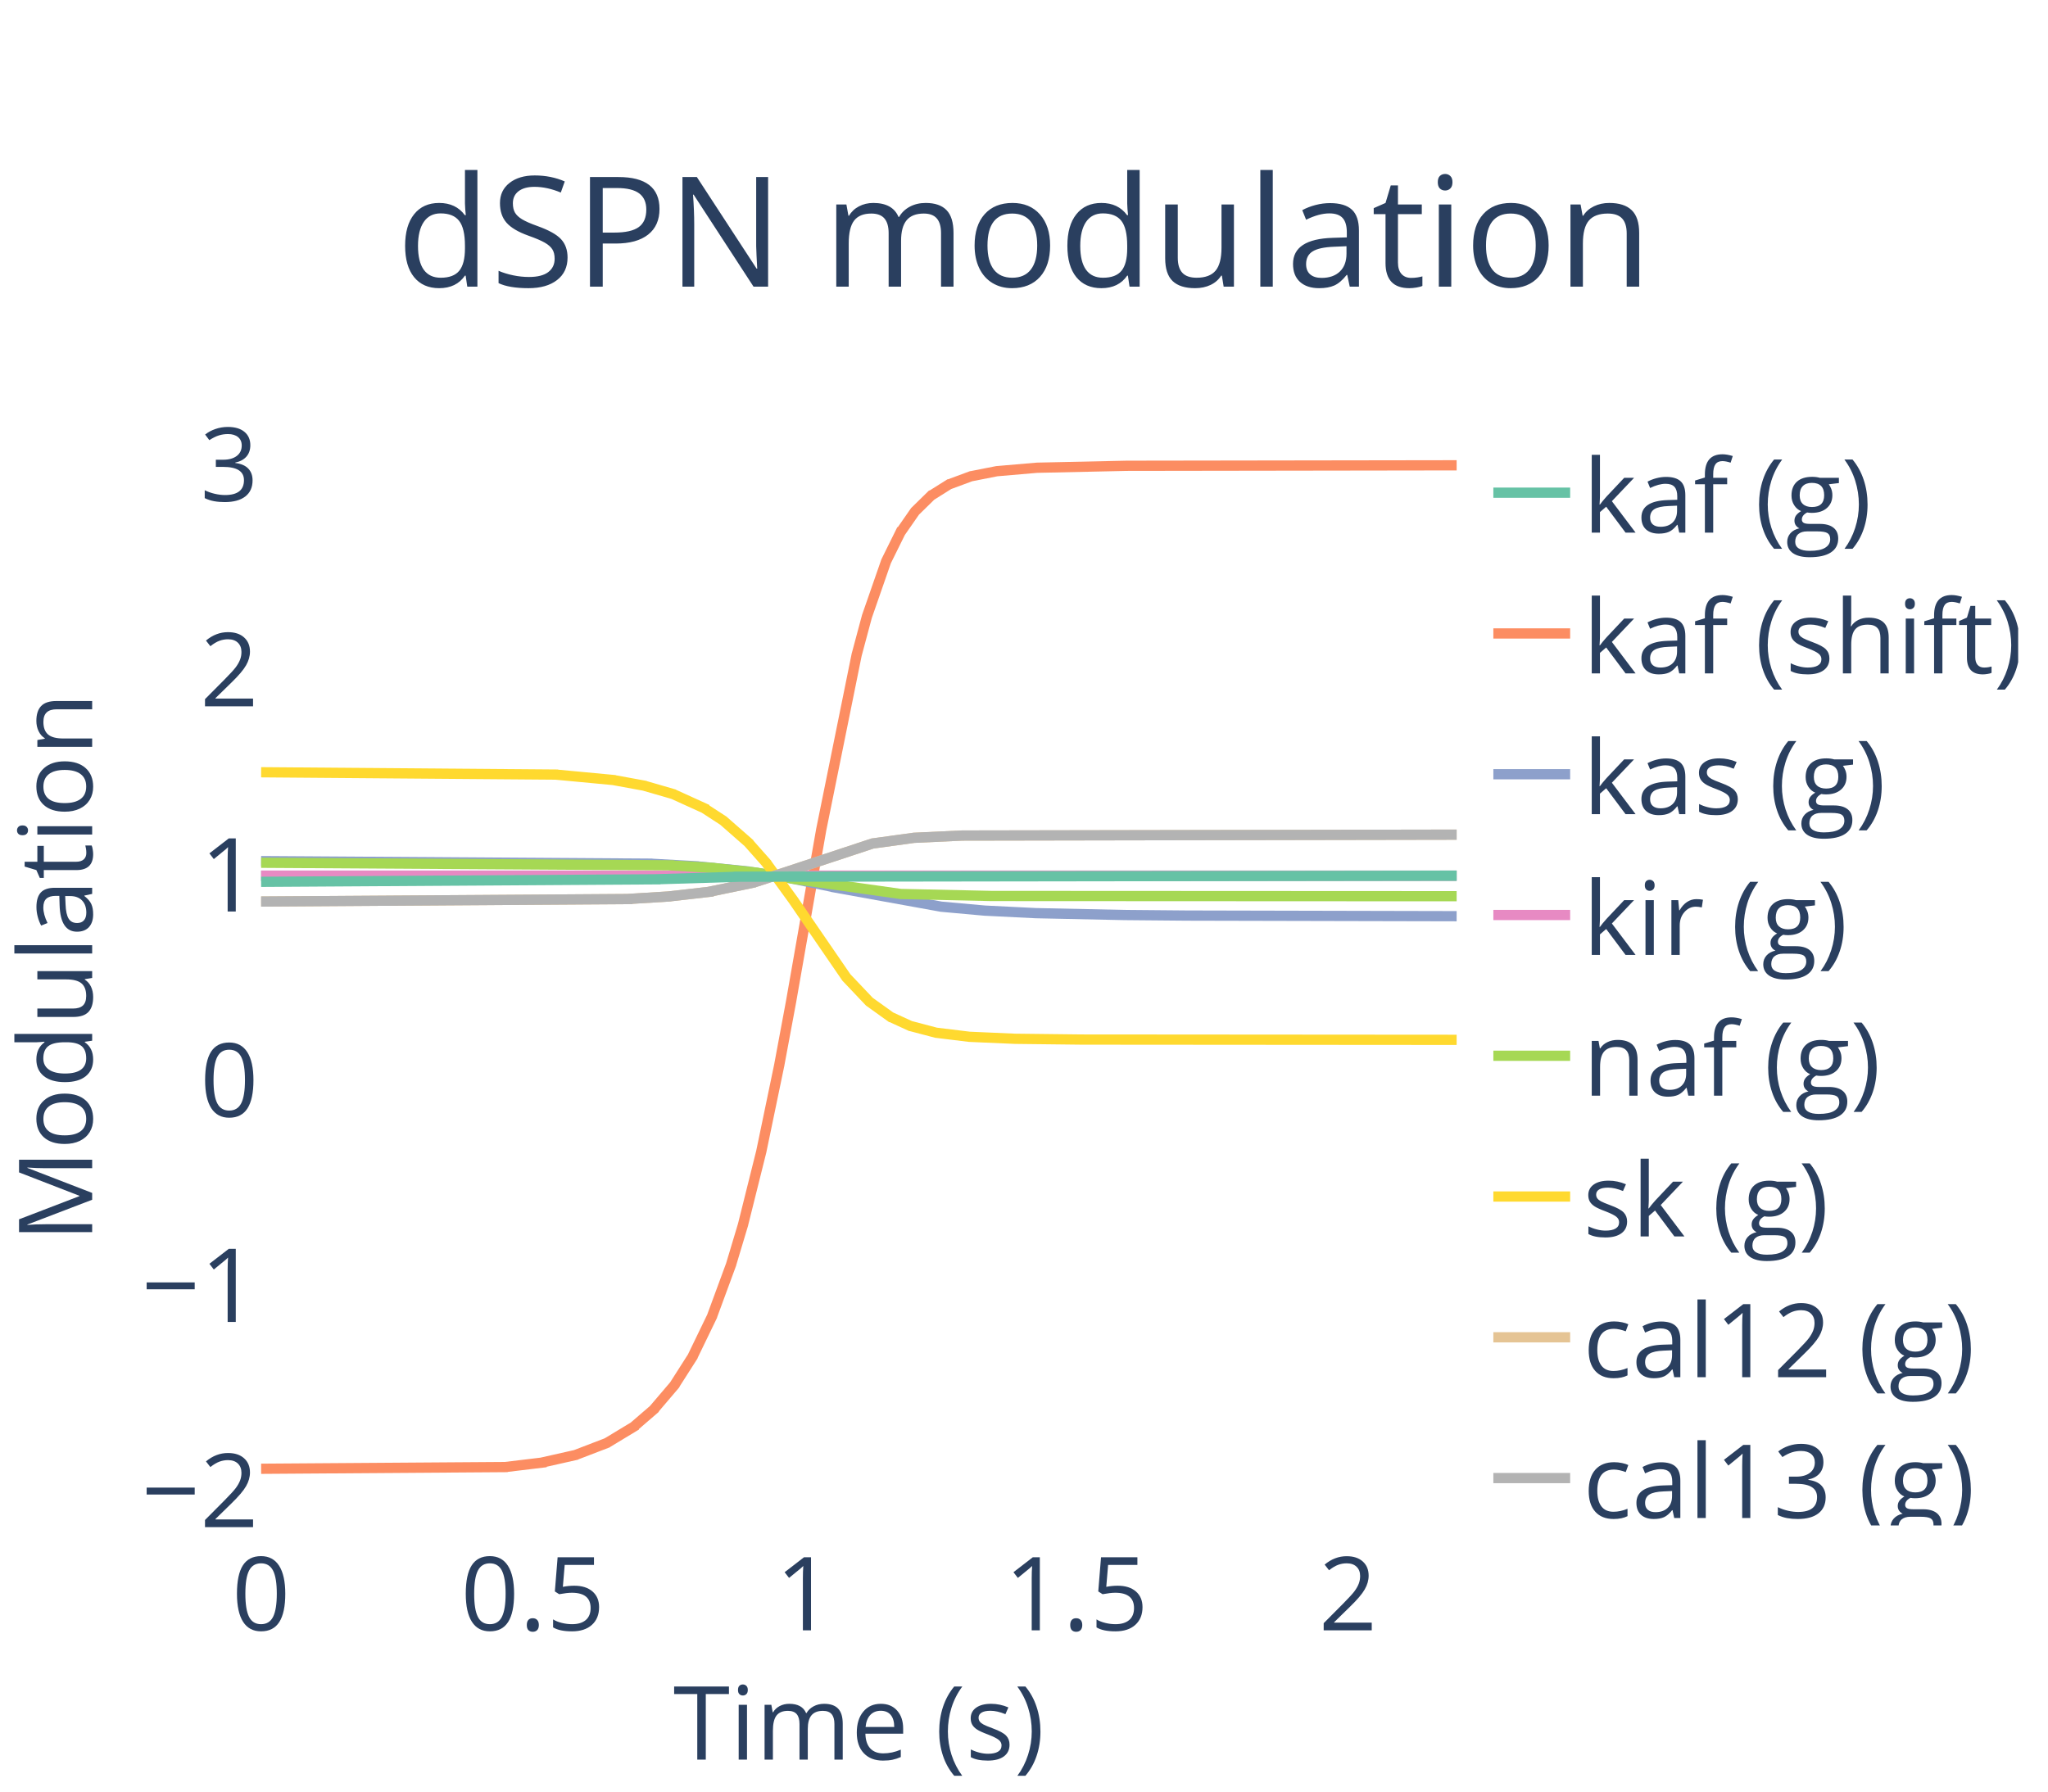
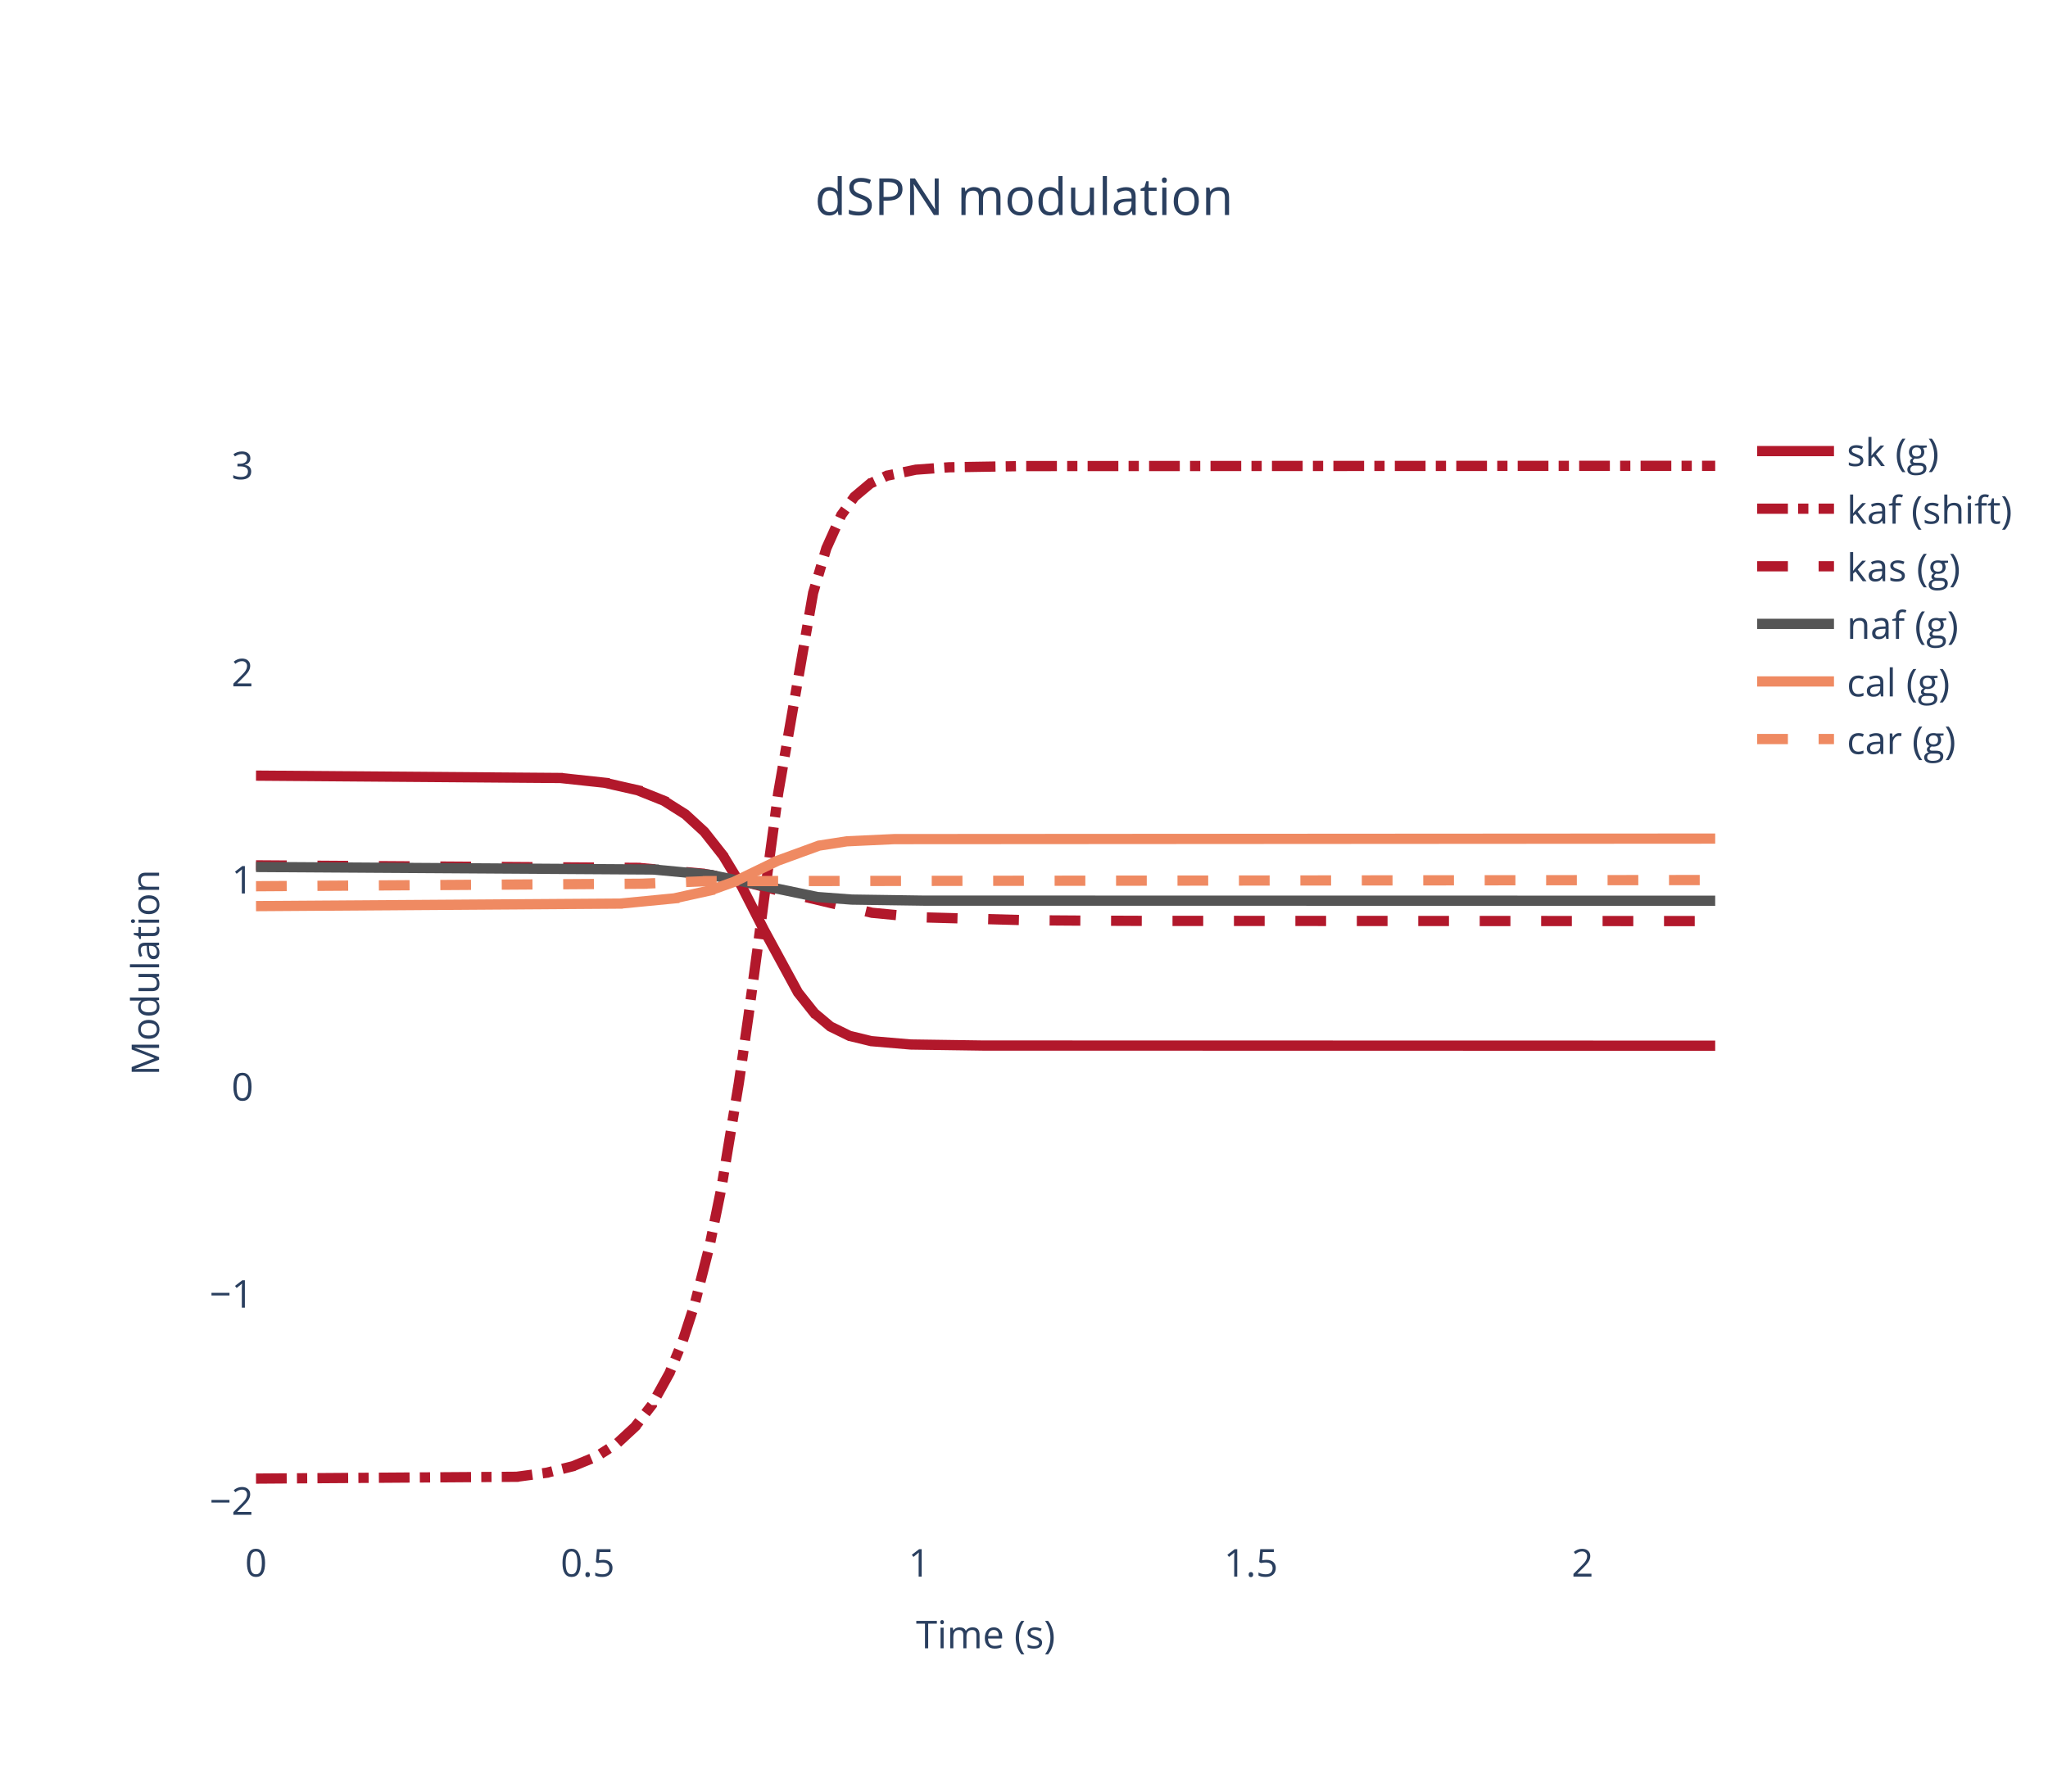
<svg xmlns="http://www.w3.org/2000/svg" class="main-svg" width="800" height="700" style="" viewBox="0 0 800 700">
  <rect x="0" y="0" width="800" height="700" style="fill: rgb(255, 255, 255); fill-opacity: 1;" />
-   <defs id="defs-1cc2c6">
+   <defs id="defs-2471ed">
    <g class="clips">
-       <clipPath id="clip1cc2c6xyplot" class="plotclip">
-         <rect width="467" height="436" />
-       </clipPath>
-       <clipPath class="axesclip" id="clip1cc2c6x">
-         <rect x="102" y="0" width="467" height="700" />
-       </clipPath>
-       <clipPath class="axesclip" id="clip1cc2c6y">
-         <rect x="0" y="160" width="800" height="436" />
-       </clipPath>
-       <clipPath class="axesclip" id="clip1cc2c6xy">
-         <rect x="102" y="160" width="467" height="436" />
+       <clipPath id="clip2471edxyplot" class="plotclip">
+         <rect width="570" height="440" />
+       </clipPath>
+       <clipPath class="axesclip" id="clip2471edx">
+         <rect x="100" y="0" width="570" height="700" />
+       </clipPath>
+       <clipPath class="axesclip" id="clip2471edy">
+         <rect x="0" y="160" width="800" height="440" />
+       </clipPath>
+       <clipPath class="axesclip" id="clip2471edxy">
+         <rect x="100" y="160" width="570" height="440" />
      </clipPath>
    </g>
    <g class="gradients" />
    <g class="patterns" />
  </defs>
  <g class="bglayer" />
  <g class="layer-below">
    <g class="imagelayer" />
    <g class="shapelayer" />
  </g>
  <g class="cartesianlayer">
    <g class="subplot xy">
      <g class="layer-subplot">
        <g class="shapelayer" />
        <g class="imagelayer" />
      </g>
      <g class="minor-gridlayer">
        <g class="x" />
        <g class="y" />
      </g>
      <g class="gridlayer">
        <g class="x">
-           <path class="xgrid crisp" transform="translate(208.14,0)" d="M0,160v436" style="stroke: rgb(255, 255, 255); stroke-opacity: 1; stroke-width: 1px;" />
-           <path class="xgrid crisp" transform="translate(314.27,0)" d="M0,160v436" style="stroke: rgb(255, 255, 255); stroke-opacity: 1; stroke-width: 1px;" />
-           <path class="xgrid crisp" transform="translate(420.41,0)" d="M0,160v436" style="stroke: rgb(255, 255, 255); stroke-opacity: 1; stroke-width: 1px;" />
-           <path class="xgrid crisp" transform="translate(526.55,0)" d="M0,160v436" style="stroke: rgb(255, 255, 255); stroke-opacity: 1; stroke-width: 1px;" />
+           <path class="xgrid crisp" transform="translate(229.55,0)" d="M0,160v440" style="stroke: rgb(255, 255, 255); stroke-opacity: 1; stroke-width: 1px;" />
+           <path class="xgrid crisp" transform="translate(359.09,0)" d="M0,160v440" style="stroke: rgb(255, 255, 255); stroke-opacity: 1; stroke-width: 1px;" />
+           <path class="xgrid crisp" transform="translate(488.64,0)" d="M0,160v440" style="stroke: rgb(255, 255, 255); stroke-opacity: 1; stroke-width: 1px;" />
+           <path class="xgrid crisp" transform="translate(618.18,0)" d="M0,160v440" style="stroke: rgb(255, 255, 255); stroke-opacity: 1; stroke-width: 1px;" />
        </g>
        <g class="y">
-           <path class="ygrid crisp" transform="translate(0,582.68)" d="M102,0h467" style="stroke: rgb(255, 255, 255); stroke-opacity: 1; stroke-width: 1px;" />
-           <path class="ygrid crisp" transform="translate(0,502.5)" d="M102,0h467" style="stroke: rgb(255, 255, 255); stroke-opacity: 1; stroke-width: 1px;" />
-           <path class="ygrid crisp" transform="translate(0,342.14)" d="M102,0h467" style="stroke: rgb(255, 255, 255); stroke-opacity: 1; stroke-width: 1px;" />
-           <path class="ygrid crisp" transform="translate(0,261.96)" d="M102,0h467" style="stroke: rgb(255, 255, 255); stroke-opacity: 1; stroke-width: 1px;" />
-           <path class="ygrid crisp" transform="translate(0,181.78)" d="M102,0h467" style="stroke: rgb(255, 255, 255); stroke-opacity: 1; stroke-width: 1px;" />
+           <path class="ygrid crisp" transform="translate(0,586.6)" d="M100,0h570" style="stroke: rgb(255, 255, 255); stroke-opacity: 1; stroke-width: 1px;" />
+           <path class="ygrid crisp" transform="translate(0,505.68)" d="M100,0h570" style="stroke: rgb(255, 255, 255); stroke-opacity: 1; stroke-width: 1px;" />
+           <path class="ygrid crisp" transform="translate(0,343.84)" d="M100,0h570" style="stroke: rgb(255, 255, 255); stroke-opacity: 1; stroke-width: 1px;" />
+           <path class="ygrid crisp" transform="translate(0,262.91)" d="M100,0h570" style="stroke: rgb(255, 255, 255); stroke-opacity: 1; stroke-width: 1px;" />
+           <path class="ygrid crisp" transform="translate(0,181.99)" d="M100,0h570" style="stroke: rgb(255, 255, 255); stroke-opacity: 1; stroke-width: 1px;" />
        </g>
      </g>
      <g class="zerolinelayer">
-         <path class="xzl zl crisp" transform="translate(102,0)" d="M0,160v436" style="stroke: rgb(255, 255, 255); stroke-opacity: 1; stroke-width: 2px;" />
-         <path class="yzl zl crisp" transform="translate(0,422.32)" d="M102,0h467" style="stroke: rgb(255, 255, 255); stroke-opacity: 1; stroke-width: 2px;" />
+         <path class="xzl zl crisp" transform="translate(100,0)" d="M0,160v440" style="stroke: rgb(255, 255, 255); stroke-opacity: 1; stroke-width: 2px;" />
+         <path class="yzl zl crisp" transform="translate(0,424.76)" d="M100,0h570" style="stroke: rgb(255, 255, 255); stroke-opacity: 1; stroke-width: 2px;" />
      </g>
      <g class="layer-between">
        <g class="shapelayer" />
        <g class="imagelayer" />
      </g>
      <path class="xlines-below" />
      <path class="ylines-below" />
      <g class="overlines-below" />
      <g class="xaxislayer-below" />
      <g class="yaxislayer-below" />
      <g class="overaxes-below" />
      <g class="overplot">
-         <g class="xy" transform="translate(102,160)" clip-path="url(#clip1cc2c6xyplot)">
+         <g class="xy" transform="translate(100,160)" clip-path="url(#clip2471edxyplot)">
          <g class="scatterlayer mlayer">
-             <g class="trace scatter trace2a2c73" style="stroke-miterlimit: 2; opacity: 1;">
-               <g class="fills" />
-               <g class="errorbars" />
-               <g class="lines">
-                 <path class="js-line" d="M0,182.14L467,182.14" style="vector-effect: none; fill: none; stroke: rgb(102, 194, 165); stroke-opacity: 1; stroke-width: 4px; opacity: 1;" />
-               </g>
-               <g class="points" />
-               <g class="text" />
-             </g>
-             <g class="trace scatter tracebd98f2" style="stroke-miterlimit: 2; opacity: 1;">
-               <g class="fills" />
-               <g class="errorbars" />
-               <g class="lines">
-                 <path class="js-line" d="M0,413.87L95.42,413.2L95.42,413.2L95.43,413.19L109.54,411.49L109.54,411.48L122.82,408.49L122.82,408.49L122.83,408.48L135.1,403.77L135.1,403.77L135.11,403.76L145.59,397.42L145.59,397.41L153.35,390.72L153.35,390.71L161.41,381.25L161.41,381.24L168.49,370.15L168.49,370.14L176.11,354.39L176.11,354.37L183.57,334.11L183.57,334.09L188.24,318.53L188.24,318.51L195.39,289.87L195.39,289.85L202.41,256.08L202.41,256.05L207.05,231.15L207.05,231.12L218.75,164.39L218.75,164.36L232.64,95.79L232.65,95.77L236.65,80.84L236.66,80.82L244.14,59.31L244.15,59.29L249.75,47.96L249.76,47.96L255.44,39.79L255.44,39.79L255.45,39.78L261.73,33.63L261.73,33.63L261.74,33.63L268.69,29.26L268.69,29.26L268.7,29.26L277.26,26.09L277.27,26.09L287.37,24.1L287.37,24.1L287.38,24.1L303.09,22.75L303.09,22.75L303.1,22.75L338.14,21.99L338.15,21.99L467,21.8" style="vector-effect: none; fill: none; stroke: rgb(252, 141, 98); stroke-opacity: 1; stroke-width: 4px; opacity: 1;" />
-               </g>
-               <g class="points" />
-               <g class="text" />
-             </g>
-             <g class="trace scatter traceaaa1c7" style="stroke-miterlimit: 2; opacity: 1;">
-               <g class="fills" />
-               <g class="errorbars" />
-               <g class="lines">
-                 <path class="js-line" d="M0,176.45L151.98,177.44L151.98,177.44L151.99,177.45L170.02,178.45L170.03,178.46L189.84,180.44L189.84,180.44L189.85,180.45L206.89,183.15L206.89,183.15L206.9,183.16L224.55,186.81L224.55,186.82L265.69,194.26L265.69,194.26L265.7,194.26L282.64,195.79L282.64,195.79L282.65,195.79L302.59,196.78L302.59,196.78L302.6,196.78L337.19,197.51L337.2,197.51L361.62,197.73L361.62,197.73L361.63,197.73L467,197.97" style="vector-effect: none; fill: none; stroke: rgb(141, 160, 203); stroke-opacity: 1; stroke-width: 4px; opacity: 1;" />
-               </g>
-               <g class="points" />
-               <g class="text" />
-             </g>
-             <g class="trace scatter trace26ddba" style="stroke-miterlimit: 2; opacity: 1;">
-               <g class="fills" />
-               <g class="errorbars" />
-               <g class="lines">
-                 <path class="js-line" d="M0,182.14L467,182.14" style="vector-effect: none; fill: none; stroke: rgb(231, 138, 195); stroke-opacity: 1; stroke-width: 4px; opacity: 1;" />
-               </g>
-               <g class="points" />
-               <g class="text" />
-             </g>
-             <g class="trace scatter trace437ead" style="stroke-miterlimit: 2; opacity: 1;">
-               <g class="fills" />
-               <g class="errorbars" />
-               <g class="lines">
-                 <path class="js-line" d="M0,177.09L159.34,178.08L159.34,178.09L176.4,179.09L176.4,179.09L176.41,179.1L193.53,180.95L193.53,180.95L193.54,180.96L208.58,183.46L208.58,183.47L249.84,189.29L249.85,189.29L285.23,190.07L285.23,190.07L285.24,190.07L467,190.16" style="vector-effect: none; fill: none; stroke: rgb(166, 216, 84); stroke-opacity: 1; stroke-width: 4px; opacity: 1;" />
-               </g>
-               <g class="points" />
-               <g class="text" />
-             </g>
-             <g class="trace scatter trace17fccf" style="stroke-miterlimit: 2; opacity: 1;">
-               <g class="fills" />
-               <g class="errorbars" />
-               <g class="lines">
-                 <path class="js-line" d="M0,141.73L115.14,142.64L115.14,142.64L115.15,142.65L137.61,144.76L137.61,144.76L137.62,144.77L149.62,146.97L149.62,146.97L149.63,146.98L160.96,150.26L160.96,150.26L160.97,150.27L173.11,155.79L173.11,155.8L180.54,160.63L180.54,160.63L180.55,160.64L190.3,169.19L190.3,169.2L197.29,177.09L197.29,177.1L207.93,191.76L207.93,191.77L228.62,221.91L228.62,221.91L228.63,221.92L237.58,231.36L237.58,231.36L237.59,231.37L245.93,237.35L245.93,237.35L245.94,237.35L253.58,240.85L253.58,240.85L253.59,240.85L263.65,243.5L263.65,243.5L263.66,243.5L276.68,245.09L276.68,245.09L276.69,245.09L294.52,245.87L294.52,245.87L294.53,245.87L320.55,246.17L320.55,246.17L320.56,246.17L467,246.28" style="vector-effect: none; fill: none; stroke: rgb(255, 217, 47); stroke-opacity: 1; stroke-width: 4px; opacity: 1;" />
-               </g>
-               <g class="points" />
-               <g class="text" />
-             </g>
-             <g class="trace scatter traceb56788" style="stroke-miterlimit: 2; opacity: 1;">
-               <g class="fills" />
-               <g class="errorbars" />
-               <g class="lines">
-                 <path class="js-line" d="M0,192.24L143.06,191.27L143.06,191.26L159.27,190.26L159.27,190.26L159.28,190.25L174.83,188.48L174.83,188.47L192.31,184.85L192.31,184.85L192.32,184.84L206.41,180.3L206.41,180.29L238.83,169.57L238.83,169.57L238.84,169.57L255.03,167.34L255.04,167.34L273.85,166.46L273.85,166.46L273.86,166.46L467,166.11" style="vector-effect: none; fill: none; stroke: rgb(229, 196, 148); stroke-opacity: 1; stroke-width: 4px; opacity: 1;" />
-               </g>
-               <g class="points" />
-               <g class="text" />
-             </g>
-             <g class="trace scatter trace3f3c86" style="stroke-miterlimit: 2; opacity: 1;">
-               <g class="fills" />
-               <g class="errorbars" />
-               <g class="lines">
-                 <path class="js-line" d="M0,192.24L143.06,191.27L143.06,191.26L159.27,190.26L159.27,190.26L159.28,190.25L174.83,188.48L174.83,188.47L192.31,184.85L192.31,184.85L192.32,184.84L206.41,180.3L206.41,180.29L238.83,169.57L238.83,169.57L238.84,169.57L255.03,167.34L255.04,167.34L273.85,166.46L273.85,166.46L273.86,166.46L467,166.11" style="vector-effect: none; fill: none; stroke: rgb(179, 179, 179); stroke-opacity: 1; stroke-width: 4px; opacity: 1;" />
-               </g>
-               <g class="points" />
-               <g class="text" />
-             </g>
-             <g class="trace scatter trace66d968" style="stroke-miterlimit: 2; opacity: 1;">
-               <g class="fills" />
-               <g class="errorbars" />
-               <g class="lines">
-                 <path class="js-line" d="M0,184.54L153.97,183.56L153.97,183.55L186.67,182.55L186.67,182.54L467,182.14" style="vector-effect: none; fill: none; stroke: rgb(102, 194, 165); stroke-opacity: 1; stroke-width: 4px; opacity: 1;" />
+             <g class="trace scatter trace365f26" style="stroke-miterlimit: 2; opacity: 1;">
+               <g class="fills" />
+               <g class="errorbars" />
+               <g class="lines">
+                 <path class="js-line" d="M0,143.05L119.01,143.97L119.01,143.97L119.02,143.98L136.24,145.83L136.24,145.84L149.18,148.78L149.18,148.79L159.35,152.87L159.35,152.88L167.75,158.19L167.75,158.19L167.76,158.2L175.1,164.95L175.11,164.96L182.48,174.31L182.48,174.32L189.8,186.41L189.8,186.43L198.24,202.98L198.24,203L211.71,227.78L211.72,227.79L218.11,235.84L218.12,235.84L224.35,241.06L224.35,241.06L224.36,241.07L231.84,244.73L231.85,244.73L240.32,246.79L240.33,246.79L255.74,248.1L255.74,248.1L255.75,248.1L283.97,248.51L283.98,248.51L570,248.57" style="vector-effect: none; fill: none; stroke: rgb(178, 24, 43); stroke-opacity: 1; stroke-width: 4px; opacity: 1;" />
+               </g>
+               <g class="points" />
+               <g class="text" />
+             </g>
+             <g class="trace scatter trace729383" style="stroke-miterlimit: 2; opacity: 1;">
+               <g class="fills" />
+               <g class="errorbars" />
+               <g class="lines">
+                 <path class="js-line" d="M0,417.71L101.86,417L101.86,417L101.87,416.99L113.63,415.41L113.64,415.4L123.82,412.87L123.83,412.86L133.04,409.06L133.04,409.06L133.05,409.05L141.09,403.92L141.09,403.92L141.1,403.91L148.12,397.4L148.12,397.39L154.61,388.98L154.61,388.97L161.52,376.47L161.52,376.46L166.72,363.83L166.72,363.82L171.4,349.43L171.4,349.41L177.24,326.49L177.24,326.46L181.84,303.96L181.84,303.92L188.64,262.94L188.64,262.9L192.45,236.37L192.45,236.32L195.94,210.44L195.94,210.39L199.73,181.6L199.73,181.55L203.96,150.12L203.96,150.07L217.63,71.64L217.64,71.62L222.8,54.22L222.81,54.2L228.62,41.27L228.63,41.26L233.72,34.15L233.73,34.14L239.98,28.89L239.98,28.89L239.99,28.89L246.5,25.86L246.51,25.86L257.73,23.51L257.74,23.51L270.74,22.57L270.74,22.57L270.75,22.57L300.12,22.1L300.12,22.1L300.13,22.1L570,22" style="vector-effect: none; fill: none; stroke: rgb(178, 24, 43); stroke-opacity: 1; stroke-dasharray: 12px, 4px, 4px, 4px; stroke-width: 4px; opacity: 1;" />
+               </g>
+               <g class="points" />
+               <g class="text" />
+             </g>
+             <g class="trace scatter tracecfddab" style="stroke-miterlimit: 2; opacity: 1;">
+               <g class="fills" />
+               <g class="errorbars" />
+               <g class="lines">
+                 <path class="js-line" d="M0,178.1L149.37,179.08L149.37,179.08L149.38,179.09L174.48,181.33L174.48,181.33L174.49,181.34L187.44,183.63L187.45,183.64L204.57,188.07L204.57,188.08L240.63,196.64L240.64,196.64L258.95,198.38L258.95,198.38L258.96,198.38L301.99,199.56L302,199.56L325.22,199.72L325.22,199.72L325.23,199.72L346.85,199.8L346.85,199.8L346.86,199.8L570,199.88" style="vector-effect: none; fill: none; stroke: rgb(178, 24, 43); stroke-opacity: 1; stroke-dasharray: 12px, 12px; stroke-width: 4px; opacity: 1;" />
+               </g>
+               <g class="points" />
+               <g class="text" />
+             </g>
+             <g class="trace scatter trace93bc97" style="stroke-miterlimit: 2; opacity: 1;">
+               <g class="fills" />
+               <g class="errorbars" />
+               <g class="lines">
+                 <path class="js-line" d="M0,178.74L155.38,179.73L155.38,179.74L177.68,181.84L177.68,181.84L177.69,181.85L195.37,185.5L195.37,185.5L195.38,185.51L219.3,190.48L219.31,190.48L232.71,191.48L232.72,191.48L260.82,191.89L260.83,191.89L570,191.93" style="vector-effect: none; fill: none; stroke: rgb(85, 85, 85); stroke-opacity: 1; stroke-width: 4px; opacity: 1;" />
+               </g>
+               <g class="points" />
+               <g class="text" />
+             </g>
+             <g class="trace scatter trace885cd7" style="stroke-miterlimit: 2; opacity: 1;">
+               <g class="fills" />
+               <g class="errorbars" />
+               <g class="lines">
+                 <path class="js-line" d="M0,194.03L142.36,193.05L142.36,193.05L142.37,193.04L163.45,191L163.45,190.99L177.46,187.89L177.46,187.88L186.77,184.53L186.77,184.52L203.66,176.34L203.66,176.33L219.91,170.4L219.92,170.4L230.78,168.71L230.79,168.71L249.38,167.85L249.39,167.85L570,167.65" style="vector-effect: none; fill: none; stroke: rgb(239, 138, 98); stroke-opacity: 1; stroke-width: 4px; opacity: 1;" />
+               </g>
+               <g class="points" />
+               <g class="text" />
+             </g>
+             <g class="trace scatter tracea3a6f8" style="stroke-miterlimit: 2; opacity: 1;">
+               <g class="fills" />
+               <g class="errorbars" />
+               <g class="lines">
+                 <path class="js-line" d="M0,186.26L150.93,185.28L150.93,185.27L176.47,184.27L176.47,184.26L570,183.84" style="vector-effect: none; fill: none; stroke: rgb(239, 138, 98); stroke-opacity: 1; stroke-dasharray: 12px, 12px; stroke-width: 4px; opacity: 1;" />
              </g>
              <g class="points" />
              <g class="text" />
            </g>
          </g>
        </g>
      </g>
      <g class="zerolinelayer-above" />
      <path class="xlines-above crisp" d="M0,0" style="fill: none;" />
      <path class="ylines-above crisp" d="M0,0" style="fill: none;" />
      <g class="overlines-above" />
      <g class="xaxislayer-above">
        <g class="xtick">
-           <text text-anchor="middle" x="0" y="637" transform="translate(102,0)" style="font-family: 'Open Sans', verdana, arial, sans-serif; font-size: 40px; fill: rgb(42, 63, 95); fill-opacity: 1; white-space: pre;">0</text>
-         </g>
-         <g class="xtick">
-           <text text-anchor="middle" x="0" y="637" style="font-family: 'Open Sans', verdana, arial, sans-serif; font-size: 40px; fill: rgb(42, 63, 95); fill-opacity: 1; white-space: pre;" transform="translate(208.14,0)">0.5</text>
-         </g>
-         <g class="xtick">
-           <text text-anchor="middle" x="0" y="637" style="font-family: 'Open Sans', verdana, arial, sans-serif; font-size: 40px; fill: rgb(42, 63, 95); fill-opacity: 1; white-space: pre;" transform="translate(314.27,0)">1</text>
-         </g>
-         <g class="xtick">
-           <text text-anchor="middle" x="0" y="637" style="font-family: 'Open Sans', verdana, arial, sans-serif; font-size: 40px; fill: rgb(42, 63, 95); fill-opacity: 1; white-space: pre;" transform="translate(420.41,0)">1.5</text>
-         </g>
-         <g class="xtick">
-           <text text-anchor="middle" x="0" y="637" style="font-family: 'Open Sans', verdana, arial, sans-serif; font-size: 40px; fill: rgb(42, 63, 95); fill-opacity: 1; white-space: pre;" transform="translate(526.55,0)">2</text>
+           <text text-anchor="middle" x="0" y="616" transform="translate(100,0)" style="font-family: 'Open Sans', verdana, arial, sans-serif; font-size: 15px; fill: rgb(42, 63, 95); fill-opacity: 1; white-space: pre;">0</text>
+         </g>
+         <g class="xtick">
+           <text text-anchor="middle" x="0" y="616" style="font-family: 'Open Sans', verdana, arial, sans-serif; font-size: 15px; fill: rgb(42, 63, 95); fill-opacity: 1; white-space: pre;" transform="translate(229.55,0)">0.5</text>
+         </g>
+         <g class="xtick">
+           <text text-anchor="middle" x="0" y="616" style="font-family: 'Open Sans', verdana, arial, sans-serif; font-size: 15px; fill: rgb(42, 63, 95); fill-opacity: 1; white-space: pre;" transform="translate(359.09,0)">1</text>
+         </g>
+         <g class="xtick">
+           <text text-anchor="middle" x="0" y="616" style="font-family: 'Open Sans', verdana, arial, sans-serif; font-size: 15px; fill: rgb(42, 63, 95); fill-opacity: 1; white-space: pre;" transform="translate(488.64,0)">1.5</text>
+         </g>
+         <g class="xtick">
+           <text text-anchor="middle" x="0" y="616" style="font-family: 'Open Sans', verdana, arial, sans-serif; font-size: 15px; fill: rgb(42, 63, 95); fill-opacity: 1; white-space: pre;" transform="translate(618.18,0)">2</text>
        </g>
      </g>
      <g class="yaxislayer-above">
        <g class="ytick">
-           <text text-anchor="end" x="101" y="14" transform="translate(0,582.68)" style="font-family: 'Open Sans', verdana, arial, sans-serif; font-size: 40px; fill: rgb(42, 63, 95); fill-opacity: 1; white-space: pre;">−2</text>
-         </g>
-         <g class="ytick">
-           <text text-anchor="end" x="101" y="14" style="font-family: 'Open Sans', verdana, arial, sans-serif; font-size: 40px; fill: rgb(42, 63, 95); fill-opacity: 1; white-space: pre;" transform="translate(0,502.5)">−1</text>
-         </g>
-         <g class="ytick">
-           <text text-anchor="end" x="101" y="14" style="font-family: 'Open Sans', verdana, arial, sans-serif; font-size: 40px; fill: rgb(42, 63, 95); fill-opacity: 1; white-space: pre;" transform="translate(0,422.32)">0</text>
-         </g>
-         <g class="ytick">
-           <text text-anchor="end" x="101" y="14" style="font-family: 'Open Sans', verdana, arial, sans-serif; font-size: 40px; fill: rgb(42, 63, 95); fill-opacity: 1; white-space: pre;" transform="translate(0,342.14)">1</text>
-         </g>
-         <g class="ytick">
-           <text text-anchor="end" x="101" y="14" style="font-family: 'Open Sans', verdana, arial, sans-serif; font-size: 40px; fill: rgb(42, 63, 95); fill-opacity: 1; white-space: pre;" transform="translate(0,261.96)">2</text>
-         </g>
-         <g class="ytick">
-           <text text-anchor="end" x="101" y="14" style="font-family: 'Open Sans', verdana, arial, sans-serif; font-size: 40px; fill: rgb(42, 63, 95); fill-opacity: 1; white-space: pre;" transform="translate(0,181.78)">3</text>
+           <text text-anchor="end" x="99" y="5.25" transform="translate(0,586.6)" style="font-family: 'Open Sans', verdana, arial, sans-serif; font-size: 15px; fill: rgb(42, 63, 95); fill-opacity: 1; white-space: pre;">−2</text>
+         </g>
+         <g class="ytick">
+           <text text-anchor="end" x="99" y="5.25" style="font-family: 'Open Sans', verdana, arial, sans-serif; font-size: 15px; fill: rgb(42, 63, 95); fill-opacity: 1; white-space: pre;" transform="translate(0,505.68)">−1</text>
+         </g>
+         <g class="ytick">
+           <text text-anchor="end" x="99" y="5.25" style="font-family: 'Open Sans', verdana, arial, sans-serif; font-size: 15px; fill: rgb(42, 63, 95); fill-opacity: 1; white-space: pre;" transform="translate(0,424.76)">0</text>
+         </g>
+         <g class="ytick">
+           <text text-anchor="end" x="99" y="5.25" style="font-family: 'Open Sans', verdana, arial, sans-serif; font-size: 15px; fill: rgb(42, 63, 95); fill-opacity: 1; white-space: pre;" transform="translate(0,343.84)">1</text>
+         </g>
+         <g class="ytick">
+           <text text-anchor="end" x="99" y="5.25" style="font-family: 'Open Sans', verdana, arial, sans-serif; font-size: 15px; fill: rgb(42, 63, 95); fill-opacity: 1; white-space: pre;" transform="translate(0,262.91)">2</text>
+         </g>
+         <g class="ytick">
+           <text text-anchor="end" x="99" y="5.25" style="font-family: 'Open Sans', verdana, arial, sans-serif; font-size: 15px; fill: rgb(42, 63, 95); fill-opacity: 1; white-space: pre;" transform="translate(0,181.99)">3</text>
        </g>
      </g>
      <g class="overaxes-above" />
    </g>
  </g>
  <g class="polarlayer" />
  <g class="smithlayer" />
  <g class="ternarylayer" />
  <g class="geolayer" />
  <g class="funnelarealayer" />
  <g class="pielayer" />
  <g class="iciclelayer" />
  <g class="treemaplayer" />
  <g class="sunburstlayer" />
  <g class="glimages" />
-   <defs id="topdefs-1cc2c6">
+   <defs id="topdefs-2471ed">
    <g class="clips" />
-     <clipPath id="legend1cc2c6">
-       <rect width="210" height="436" x="0" y="0" />
+     <clipPath id="legend2471ed">
+       <rect width="107" height="145" x="0" y="0" />
    </clipPath>
  </defs>
  <g class="layer-above">
    <g class="imagelayer" />
    <g class="shapelayer" />
  </g>
  <g class="infolayer">
-     <g class="legend" pointer-events="all" transform="translate(578.34,160)">
-       <rect class="bg" shape-rendering="crispEdges" style="stroke: rgb(68, 68, 68); stroke-opacity: 1; fill: rgb(255, 255, 255); fill-opacity: 1; stroke-width: 0px;" width="210" height="436" x="0" y="0" />
-       <g class="scrollbox" transform="" clip-path="url(#legend1cc2c6)">
+     <g class="legend" pointer-events="all" transform="translate(681.4,160)">
+       <rect class="bg" shape-rendering="crispEdges" style="stroke: rgb(68, 68, 68); stroke-opacity: 1; fill: rgb(255, 255, 255); fill-opacity: 1; stroke-width: 0px;" width="107" height="145" x="0" y="0" />
+       <g class="scrollbox" transform="" clip-path="url(#legend2471ed)">
        <g class="groups">
-           <g class="traces" transform="translate(0,32.5)" style="opacity: 1;">
-             <text class="legendtext" text-anchor="start" x="40" y="15.6" style="font-family: 'Open Sans', verdana, arial, sans-serif; font-size: 40px; fill: rgb(42, 63, 95); fill-opacity: 1; white-space: pre;">kaf (g)</text>
-             <g class="layers" style="opacity: 1;">
-               <g class="legendfill" />
-               <g class="legendlines">
-                 <path class="js-line" d="M5,0h30" style="fill: none; stroke: rgb(102, 194, 165); stroke-opacity: 1; stroke-width: 4px;" />
-               </g>
-               <g class="legendsymbols">
-                 <g class="legendpoints" />
-               </g>
-             </g>
-             <rect class="legendtoggle" x="0" y="-27.5" width="204.484" height="55" style="fill: rgb(0, 0, 0); fill-opacity: 0;" />
-           </g>
-           <g class="traces" transform="translate(0,87.5)" style="opacity: 1;">
-             <text class="legendtext" text-anchor="start" x="40" y="15.6" style="font-family: 'Open Sans', verdana, arial, sans-serif; font-size: 40px; fill: rgb(42, 63, 95); fill-opacity: 1; white-space: pre;">kaf (shift)</text>
-             <g class="layers" style="opacity: 1;">
-               <g class="legendfill" />
-               <g class="legendlines">
-                 <path class="js-line" d="M5,0h30" style="fill: none; stroke: rgb(252, 141, 98); stroke-opacity: 1; stroke-width: 4px;" />
-               </g>
-               <g class="legendsymbols">
-                 <g class="legendpoints" />
-               </g>
-             </g>
-             <rect class="legendtoggle" x="0" y="-27.5" width="204.484" height="55" style="fill: rgb(0, 0, 0); fill-opacity: 0;" />
-           </g>
-           <g class="traces" transform="translate(0,142.5)" style="opacity: 1;">
-             <text class="legendtext" text-anchor="start" x="40" y="15.6" style="font-family: 'Open Sans', verdana, arial, sans-serif; font-size: 40px; fill: rgb(42, 63, 95); fill-opacity: 1; white-space: pre;">kas (g)</text>
-             <g class="layers" style="opacity: 1;">
-               <g class="legendfill" />
-               <g class="legendlines">
-                 <path class="js-line" d="M5,0h30" style="fill: none; stroke: rgb(141, 160, 203); stroke-opacity: 1; stroke-width: 4px;" />
-               </g>
-               <g class="legendsymbols">
-                 <g class="legendpoints" />
-               </g>
-             </g>
-             <rect class="legendtoggle" x="0" y="-27.5" width="204.484" height="55" style="fill: rgb(0, 0, 0); fill-opacity: 0;" />
-           </g>
-           <g class="traces" transform="translate(0,197.5)" style="opacity: 1;">
-             <text class="legendtext" text-anchor="start" x="40" y="15.6" style="font-family: 'Open Sans', verdana, arial, sans-serif; font-size: 40px; fill: rgb(42, 63, 95); fill-opacity: 1; white-space: pre;">kir (g)</text>
-             <g class="layers" style="opacity: 1;">
-               <g class="legendfill" />
-               <g class="legendlines">
-                 <path class="js-line" d="M5,0h30" style="fill: none; stroke: rgb(231, 138, 195); stroke-opacity: 1; stroke-width: 4px;" />
-               </g>
-               <g class="legendsymbols">
-                 <g class="legendpoints" />
-               </g>
-             </g>
-             <rect class="legendtoggle" x="0" y="-27.5" width="204.484" height="55" style="fill: rgb(0, 0, 0); fill-opacity: 0;" />
-           </g>
-           <g class="traces" transform="translate(0,252.5)" style="opacity: 1;">
-             <text class="legendtext" text-anchor="start" x="40" y="15.6" style="font-family: 'Open Sans', verdana, arial, sans-serif; font-size: 40px; fill: rgb(42, 63, 95); fill-opacity: 1; white-space: pre;">naf (g)</text>
-             <g class="layers" style="opacity: 1;">
-               <g class="legendfill" />
-               <g class="legendlines">
-                 <path class="js-line" d="M5,0h30" style="fill: none; stroke: rgb(166, 216, 84); stroke-opacity: 1; stroke-width: 4px;" />
-               </g>
-               <g class="legendsymbols">
-                 <g class="legendpoints" />
-               </g>
-             </g>
-             <rect class="legendtoggle" x="0" y="-27.5" width="204.484" height="55" style="fill: rgb(0, 0, 0); fill-opacity: 0;" />
-           </g>
-           <g class="traces" transform="translate(0,307.5)" style="opacity: 1;">
-             <text class="legendtext" text-anchor="start" x="40" y="15.6" style="font-family: 'Open Sans', verdana, arial, sans-serif; font-size: 40px; fill: rgb(42, 63, 95); fill-opacity: 1; white-space: pre;">sk (g)</text>
-             <g class="layers" style="opacity: 1;">
-               <g class="legendfill" />
-               <g class="legendlines">
-                 <path class="js-line" d="M5,0h30" style="fill: none; stroke: rgb(255, 217, 47); stroke-opacity: 1; stroke-width: 4px;" />
-               </g>
-               <g class="legendsymbols">
-                 <g class="legendpoints" />
-               </g>
-             </g>
-             <rect class="legendtoggle" x="0" y="-27.5" width="204.484" height="55" style="fill: rgb(0, 0, 0); fill-opacity: 0;" />
-           </g>
-           <g class="traces" transform="translate(0,362.5)" style="opacity: 1;">
-             <text class="legendtext" text-anchor="start" x="40" y="15.6" style="font-family: 'Open Sans', verdana, arial, sans-serif; font-size: 40px; fill: rgb(42, 63, 95); fill-opacity: 1; white-space: pre;">cal12 (g)</text>
-             <g class="layers" style="opacity: 1;">
-               <g class="legendfill" />
-               <g class="legendlines">
-                 <path class="js-line" d="M5,0h30" style="fill: none; stroke: rgb(229, 196, 148); stroke-opacity: 1; stroke-width: 4px;" />
-               </g>
-               <g class="legendsymbols">
-                 <g class="legendpoints" />
-               </g>
-             </g>
-             <rect class="legendtoggle" x="0" y="-27.5" width="204.484" height="55" style="fill: rgb(0, 0, 0); fill-opacity: 0;" />
-           </g>
-           <g class="traces" transform="translate(0,417.5)" style="opacity: 1;">
-             <text class="legendtext" text-anchor="start" x="40" y="15.6" style="font-family: 'Open Sans', verdana, arial, sans-serif; font-size: 40px; fill: rgb(42, 63, 95); fill-opacity: 1; white-space: pre;">cal13 (g)</text>
-             <g class="layers" style="opacity: 1;">
-               <g class="legendfill" />
-               <g class="legendlines">
-                 <path class="js-line" d="M5,0h30" style="fill: none; stroke: rgb(179, 179, 179); stroke-opacity: 1; stroke-width: 4px;" />
-               </g>
-               <g class="legendsymbols">
-                 <g class="legendpoints" />
-               </g>
-             </g>
-             <rect class="legendtoggle" x="0" y="-27.5" width="204.484" height="55" style="fill: rgb(0, 0, 0); fill-opacity: 0;" />
-           </g>
-           <g class="traces" transform="translate(0,472.5)" style="opacity: 1;">
-             <text class="legendtext" text-anchor="start" x="40" y="15.6" style="font-family: 'Open Sans', verdana, arial, sans-serif; font-size: 40px; fill: rgb(42, 63, 95); fill-opacity: 1; white-space: pre;">car (g)</text>
-             <g class="layers" style="opacity: 1;">
-               <g class="legendfill" />
-               <g class="legendlines">
-                 <path class="js-line" d="M5,0h30" style="fill: none; stroke: rgb(102, 194, 165); stroke-opacity: 1; stroke-width: 4px;" />
-               </g>
-               <g class="legendsymbols">
-                 <g class="legendpoints" />
-               </g>
-             </g>
-             <rect class="legendtoggle" x="0" y="-27.5" width="204.484" height="55" style="fill: rgb(0, 0, 0); fill-opacity: 0;" />
+           <g class="traces" transform="translate(0,16.25)" style="opacity: 1;">
+             <text class="legendtext" text-anchor="start" x="40" y="5.85" style="font-family: 'Open Sans', verdana, arial, sans-serif; font-size: 15px; fill: rgb(42, 63, 95); fill-opacity: 1; white-space: pre;">sk (g)</text>
+             <g class="layers" style="opacity: 1;">
+               <g class="legendfill" />
+               <g class="legendlines">
+                 <path class="js-line" d="M5,0h30" style="fill: none; stroke: rgb(178, 24, 43); stroke-opacity: 1; stroke-width: 4px;" />
+               </g>
+               <g class="legendsymbols">
+                 <g class="legendpoints" />
+               </g>
+             </g>
+             <rect class="legendtoggle" x="0" y="-11.25" width="101.688" height="22.5" style="fill: rgb(0, 0, 0); fill-opacity: 0;" />
+           </g>
+           <g class="traces" transform="translate(0,38.75)" style="opacity: 1;">
+             <text class="legendtext" text-anchor="start" x="40" y="5.85" style="font-family: 'Open Sans', verdana, arial, sans-serif; font-size: 15px; fill: rgb(42, 63, 95); fill-opacity: 1; white-space: pre;">kaf (shift)</text>
+             <g class="layers" style="opacity: 1;">
+               <g class="legendfill" />
+               <g class="legendlines">
+                 <path class="js-line" d="M5,0h30" style="fill: none; stroke: rgb(178, 24, 43); stroke-opacity: 1; stroke-dasharray: 12px, 4px, 4px, 4px; stroke-width: 4px;" />
+               </g>
+               <g class="legendsymbols">
+                 <g class="legendpoints" />
+               </g>
+             </g>
+             <rect class="legendtoggle" x="0" y="-11.25" width="101.688" height="22.5" style="fill: rgb(0, 0, 0); fill-opacity: 0;" />
+           </g>
+           <g class="traces" transform="translate(0,61.25)" style="opacity: 1;">
+             <text class="legendtext" text-anchor="start" x="40" y="5.85" style="font-family: 'Open Sans', verdana, arial, sans-serif; font-size: 15px; fill: rgb(42, 63, 95); fill-opacity: 1; white-space: pre;">kas (g)</text>
+             <g class="layers" style="opacity: 1;">
+               <g class="legendfill" />
+               <g class="legendlines">
+                 <path class="js-line" d="M5,0h30" style="fill: none; stroke: rgb(178, 24, 43); stroke-opacity: 1; stroke-dasharray: 12px, 12px; stroke-width: 4px;" />
+               </g>
+               <g class="legendsymbols">
+                 <g class="legendpoints" />
+               </g>
+             </g>
+             <rect class="legendtoggle" x="0" y="-11.25" width="101.688" height="22.5" style="fill: rgb(0, 0, 0); fill-opacity: 0;" />
+           </g>
+           <g class="traces" transform="translate(0,83.75)" style="opacity: 1;">
+             <text class="legendtext" text-anchor="start" x="40" y="5.85" style="font-family: 'Open Sans', verdana, arial, sans-serif; font-size: 15px; fill: rgb(42, 63, 95); fill-opacity: 1; white-space: pre;">naf (g)</text>
+             <g class="layers" style="opacity: 1;">
+               <g class="legendfill" />
+               <g class="legendlines">
+                 <path class="js-line" d="M5,0h30" style="fill: none; stroke: rgb(85, 85, 85); stroke-opacity: 1; stroke-width: 4px;" />
+               </g>
+               <g class="legendsymbols">
+                 <g class="legendpoints" />
+               </g>
+             </g>
+             <rect class="legendtoggle" x="0" y="-11.25" width="101.688" height="22.5" style="fill: rgb(0, 0, 0); fill-opacity: 0;" />
+           </g>
+           <g class="traces" transform="translate(0,106.25)" style="opacity: 1;">
+             <text class="legendtext" text-anchor="start" x="40" y="5.85" style="font-family: 'Open Sans', verdana, arial, sans-serif; font-size: 15px; fill: rgb(42, 63, 95); fill-opacity: 1; white-space: pre;">cal (g)</text>
+             <g class="layers" style="opacity: 1;">
+               <g class="legendfill" />
+               <g class="legendlines">
+                 <path class="js-line" d="M5,0h30" style="fill: none; stroke: rgb(239, 138, 98); stroke-opacity: 1; stroke-width: 4px;" />
+               </g>
+               <g class="legendsymbols">
+                 <g class="legendpoints" />
+               </g>
+             </g>
+             <rect class="legendtoggle" x="0" y="-11.25" width="101.688" height="22.5" style="fill: rgb(0, 0, 0); fill-opacity: 0;" />
+           </g>
+           <g class="traces" transform="translate(0,128.75)" style="opacity: 1;">
+             <text class="legendtext" text-anchor="start" x="40" y="5.85" style="font-family: 'Open Sans', verdana, arial, sans-serif; font-size: 15px; fill: rgb(42, 63, 95); fill-opacity: 1; white-space: pre;">car (g)</text>
+             <g class="layers" style="opacity: 1;">
+               <g class="legendfill" />
+               <g class="legendlines">
+                 <path class="js-line" d="M5,0h30" style="fill: none; stroke: rgb(239, 138, 98); stroke-opacity: 1; stroke-dasharray: 12px, 12px; stroke-width: 4px;" />
+               </g>
+               <g class="legendsymbols">
+                 <g class="legendpoints" />
+               </g>
+             </g>
+             <rect class="legendtoggle" x="0" y="-11.25" width="101.688" height="22.5" style="fill: rgb(0, 0, 0); fill-opacity: 0;" />
          </g>
        </g>
      </g>
      <rect class="scrollbar" rx="20" ry="3" width="0" height="0" style="fill: rgb(128, 139, 164); fill-opacity: 1;" x="0" y="0" />
    </g>
    <g class="g-gtitle">
-       <text class="gtitle" x="400" y="70" text-anchor="middle" dy="0.7em" style="opacity: 1; font-family: 'Open Sans', verdana, arial, sans-serif; font-size: 60px; fill: rgb(42, 63, 95); fill-opacity: 1; white-space: pre;">dSPN modulation</text>
+       <text class="gtitle" x="400" y="70" text-anchor="middle" dy="0.7em" style="opacity: 1; font-family: 'Open Sans', verdana, arial, sans-serif; font-size: 20px; fill: rgb(42, 63, 95); fill-opacity: 1; white-space: pre;">dSPN modulation</text>
    </g>
    <g class="g-xtitle">
-       <text class="xtitle" x="335.5" y="687.5" text-anchor="middle" style="opacity: 1; font-family: 'Open Sans', verdana, arial, sans-serif; font-size: 40px; fill: rgb(42, 63, 95); fill-opacity: 1; white-space: pre;">Time (s)</text>
-     </g>
-     <g class="g-ytitle" transform="translate(9.109375,0)">
-       <text class="ytitle" transform="rotate(-90,26.89062,378)" x="26.891" y="378" text-anchor="middle" style="opacity: 1; font-family: 'Open Sans', verdana, arial, sans-serif; font-size: 40px; fill: rgb(42, 63, 95); fill-opacity: 1; white-space: pre;">Modulation</text>
+       <text class="xtitle" x="385" y="644" text-anchor="middle" style="opacity: 1; font-family: 'Open Sans', verdana, arial, sans-serif; font-size: 15px; fill: rgb(42, 63, 95); fill-opacity: 1; white-space: pre;">Time (s)</text>
+     </g>
+     <g class="g-ytitle">
+       <text class="ytitle" transform="rotate(-90,62.14062,380)" x="62.141" y="380" text-anchor="middle" style="opacity: 1; font-family: 'Open Sans', verdana, arial, sans-serif; font-size: 15px; fill: rgb(42, 63, 95); fill-opacity: 1; white-space: pre;">Modulation</text>
    </g>
  </g>
</svg>
